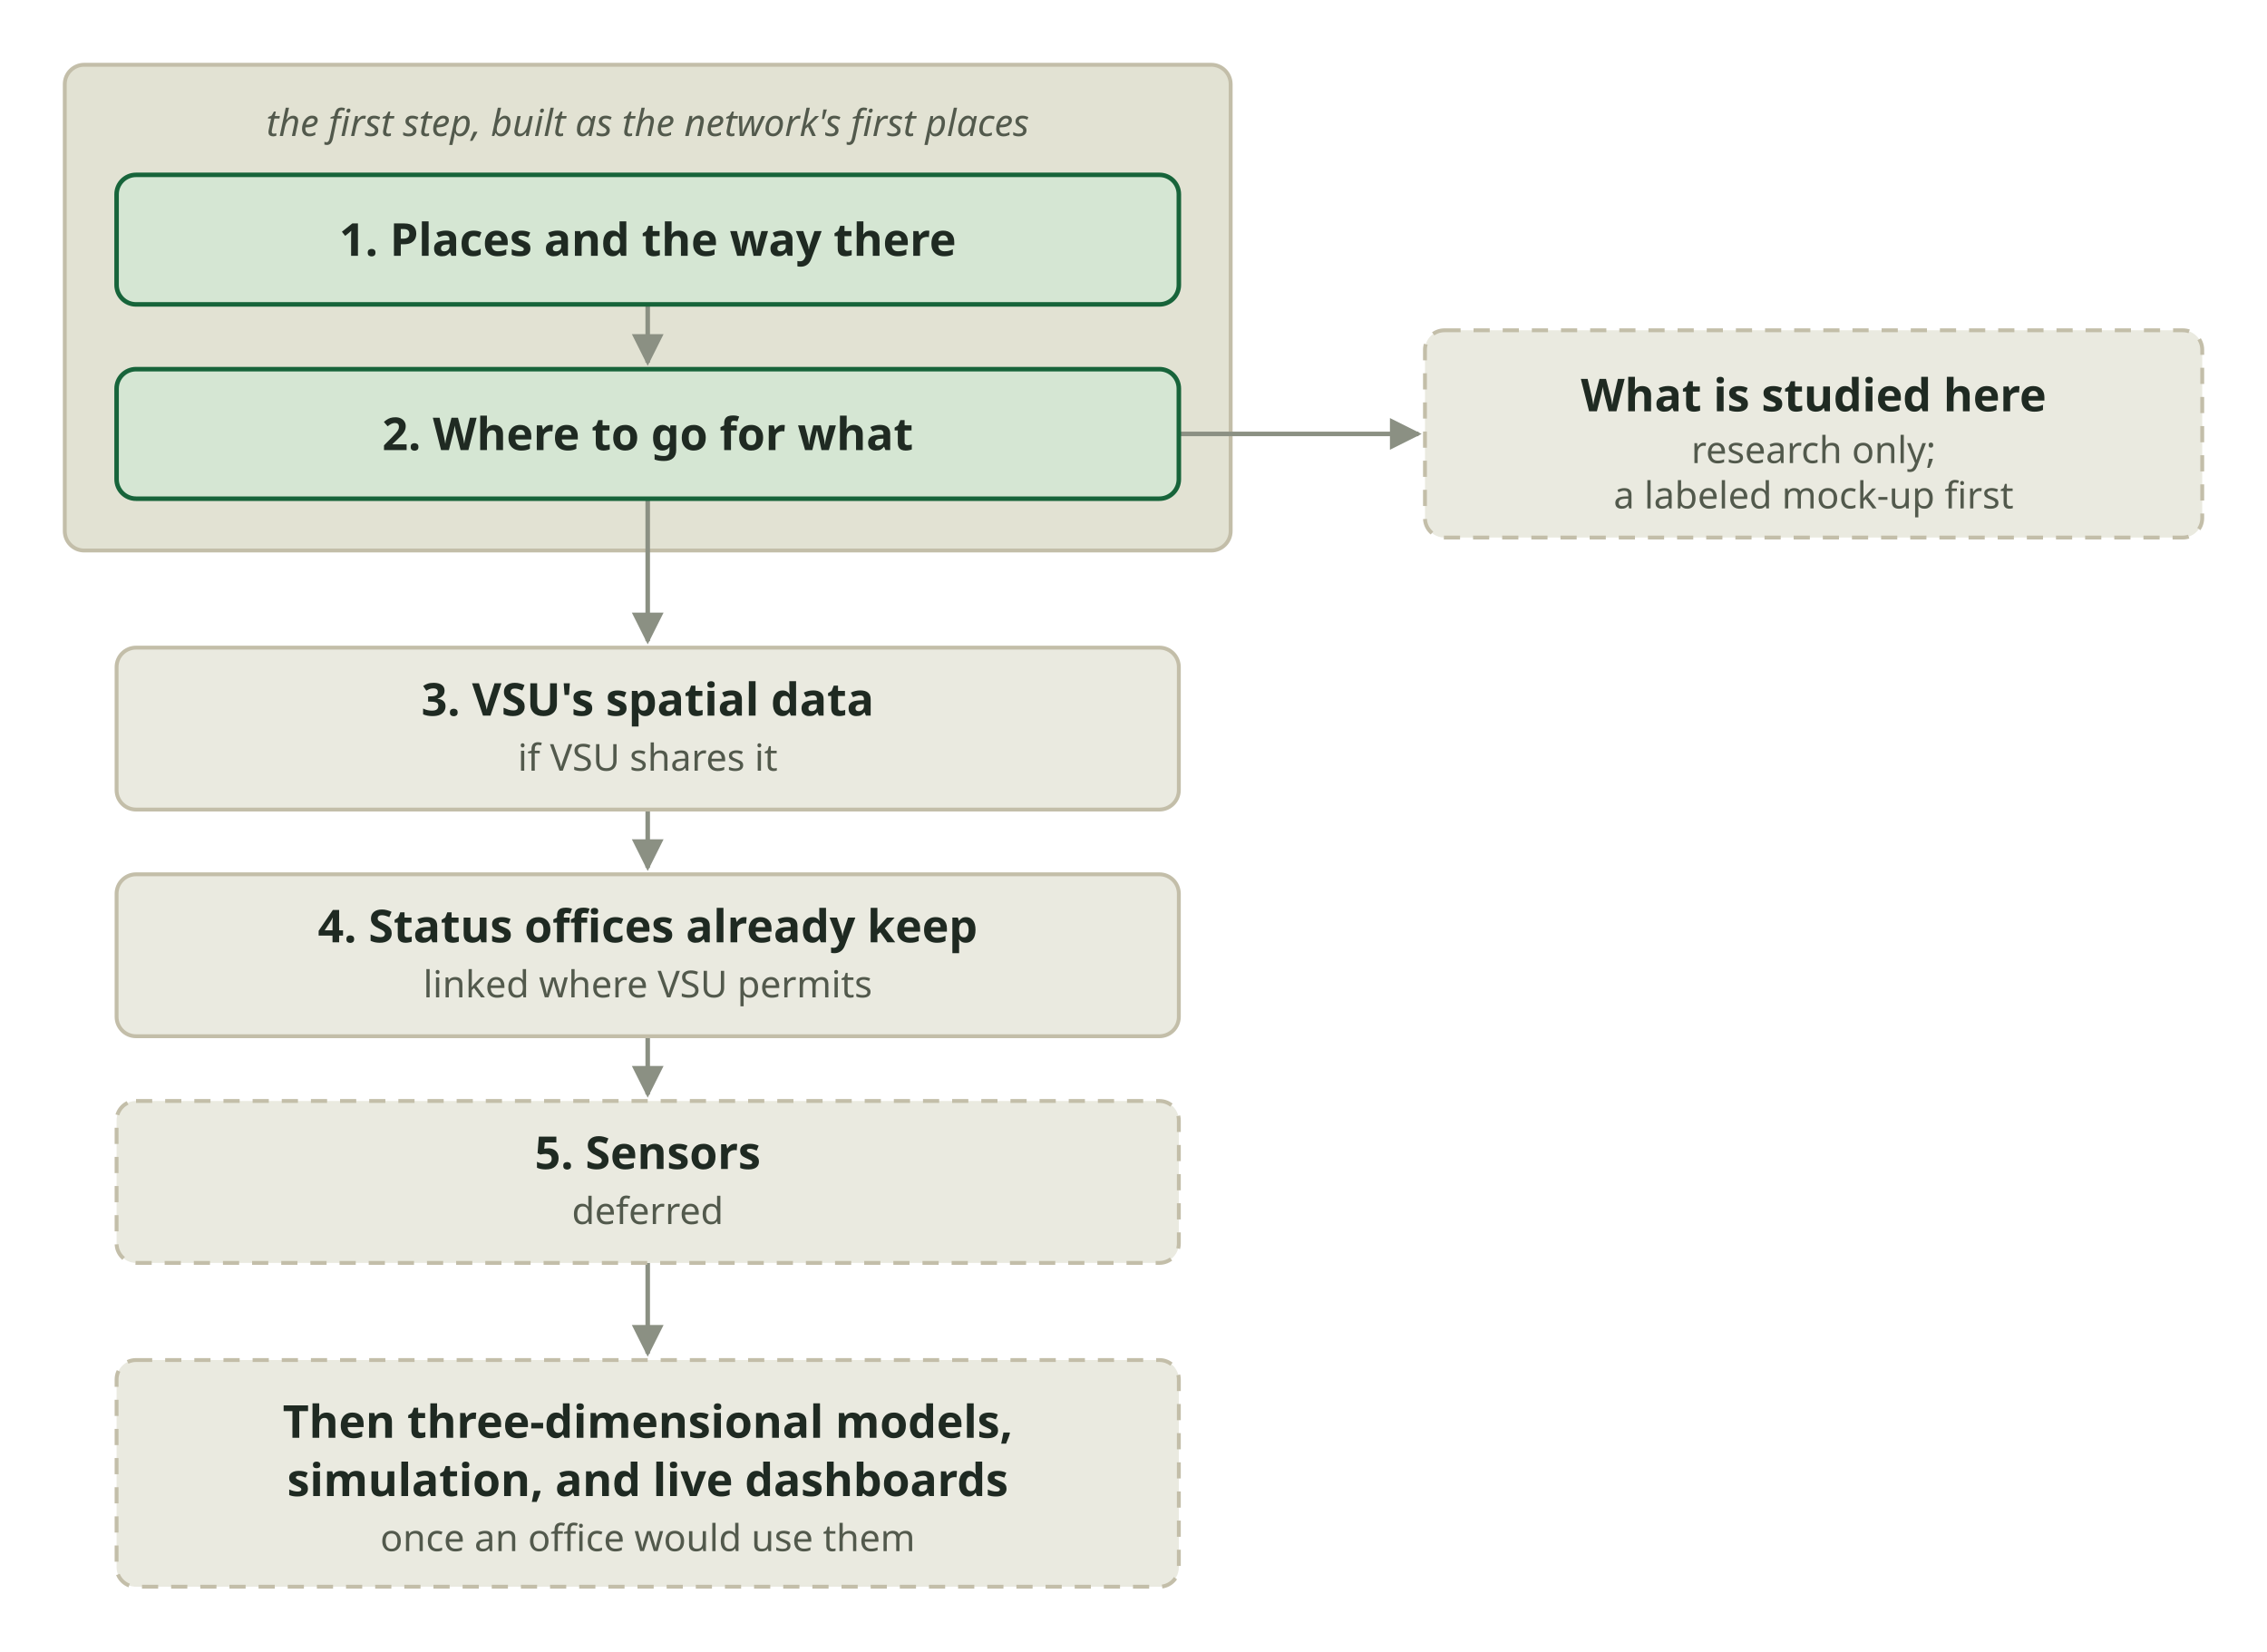
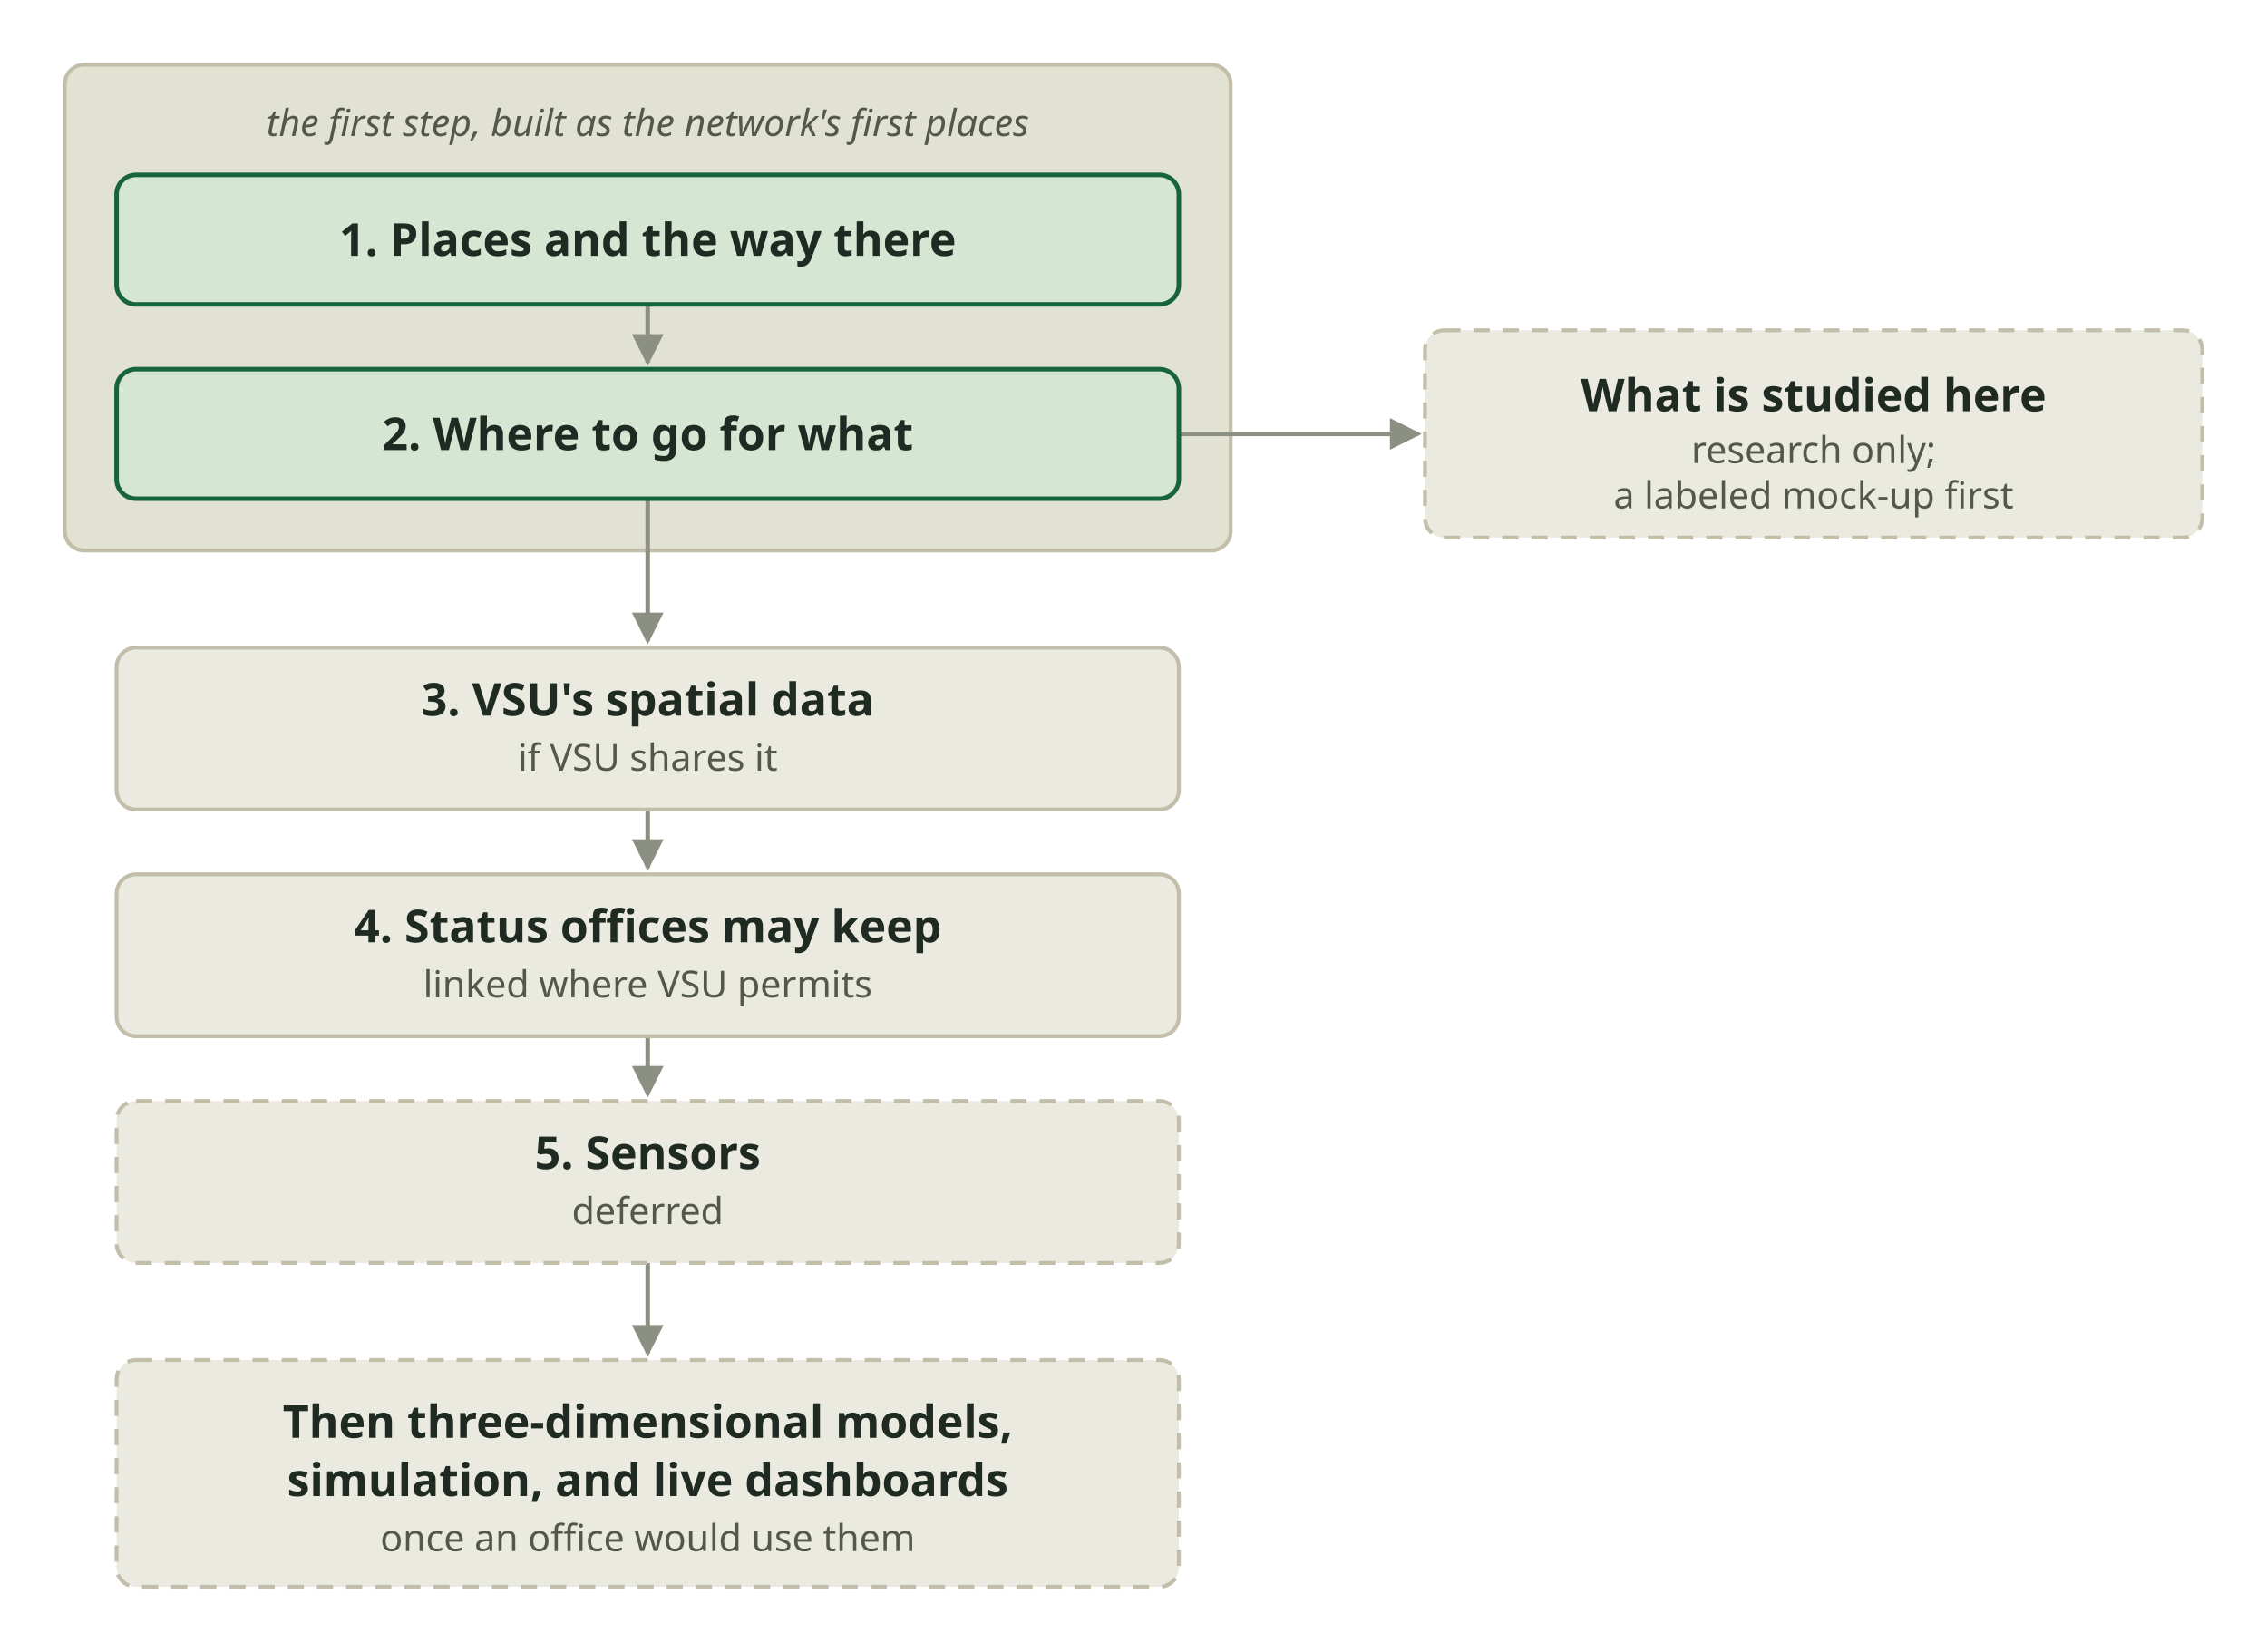
<svg xmlns="http://www.w3.org/2000/svg" viewBox="0 0 700 510" role="img" aria-labelledby="dg-twin-path-title dg-twin-path-desc" font-family="IBM Plex Sans, sans-serif">
  <defs>
    <marker id="dg-twin-path-arrow" viewBox="0 0 10 10" refX="9" refY="5" markerWidth="7" markerHeight="7" orient="auto-start-reverse">
      <path class="dg-arrow" d="M0,0 L10,5 L0,10 z" fill="#8B9083" />
    </marker>
  </defs>
  <g class="dg-node dg-tint" fill="#E2E2D3" stroke="#C3BEA9" stroke-width="1.2">
    <rect x="20" y="20" width="360" height="150" rx="6" />
  </g>
  <g class="dg-edge" fill="none" stroke="#8B9083" stroke-width="1.4">
    <path d="M200,94 V112" marker-end="url(#dg-twin-path-arrow)" />
    <path d="M364,134 H438" marker-end="url(#dg-twin-path-arrow)" />
    <path d="M200,154 V198" marker-end="url(#dg-twin-path-arrow)" />
    <path d="M200,250 V268" marker-end="url(#dg-twin-path-arrow)" />
    <path d="M200,320 V338" marker-end="url(#dg-twin-path-arrow)" />
    <path d="M200,390 V418" marker-end="url(#dg-twin-path-arrow)" />
  </g>
  <g class="dg-node dg-key" fill="#D5E6D3" stroke="#17643A" stroke-width="1.4">
    <rect x="36" y="54" width="328" height="40" rx="6" />
    <rect x="36" y="114" width="328" height="40" rx="6" />
  </g>
  <g class="dg-node" fill="#EAEAE0" stroke="#C3BEA9" stroke-width="1.2">
    <rect x="36" y="200" width="328" height="50" rx="6" />
    <rect x="36" y="270" width="328" height="50" rx="6" />
    <rect x="36" y="340" width="328" height="50" rx="6" stroke-dasharray="5 4" />
    <rect x="36" y="420" width="328" height="70" rx="6" stroke-dasharray="5 4" />
    <rect x="440" y="102" width="240" height="64" rx="6" stroke-dasharray="5 4" />
  </g>
  <g class="dg-label" font-size="11.5" font-style="italic" fill="#52594C">
    <text x="200" y="42" text-anchor="middle">the first step, built as the network's first places</text>
  </g>
  <g class="dg-title" font-size="14" font-weight="600" fill="#1F2A22">
    <text x="200" y="79" text-anchor="middle">1. Places and the way there</text>
    <text x="200" y="139" text-anchor="middle">2. Where to go for what</text>
    <text x="560" y="127" text-anchor="middle">What is studied here</text>
    <text x="200" y="221" text-anchor="middle">3. VSU's spatial data</text>
-     <text x="200" y="291" text-anchor="middle">4. Status offices already keep</text>
+     <text x="200" y="291" text-anchor="middle">4. Status offices may keep</text>
    <text x="200" y="361" text-anchor="middle">5. Sensors</text>
    <text x="200" y="444" text-anchor="middle">Then three-dimensional models,</text>
    <text x="200" y="462" text-anchor="middle">simulation, and live dashboards</text>
  </g>
  <g class="dg-sub" font-size="11.5" fill="#52594C">
    <text x="560" y="143" text-anchor="middle">research only;</text>
    <text x="560" y="157" text-anchor="middle">a labeled mock-up first</text>
    <text x="200" y="238" text-anchor="middle">if VSU shares it</text>
    <text x="200" y="308" text-anchor="middle">linked where VSU permits</text>
    <text x="200" y="378" text-anchor="middle">deferred</text>
    <text x="200" y="479" text-anchor="middle">once an office would use them</text>
  </g>
</svg>
